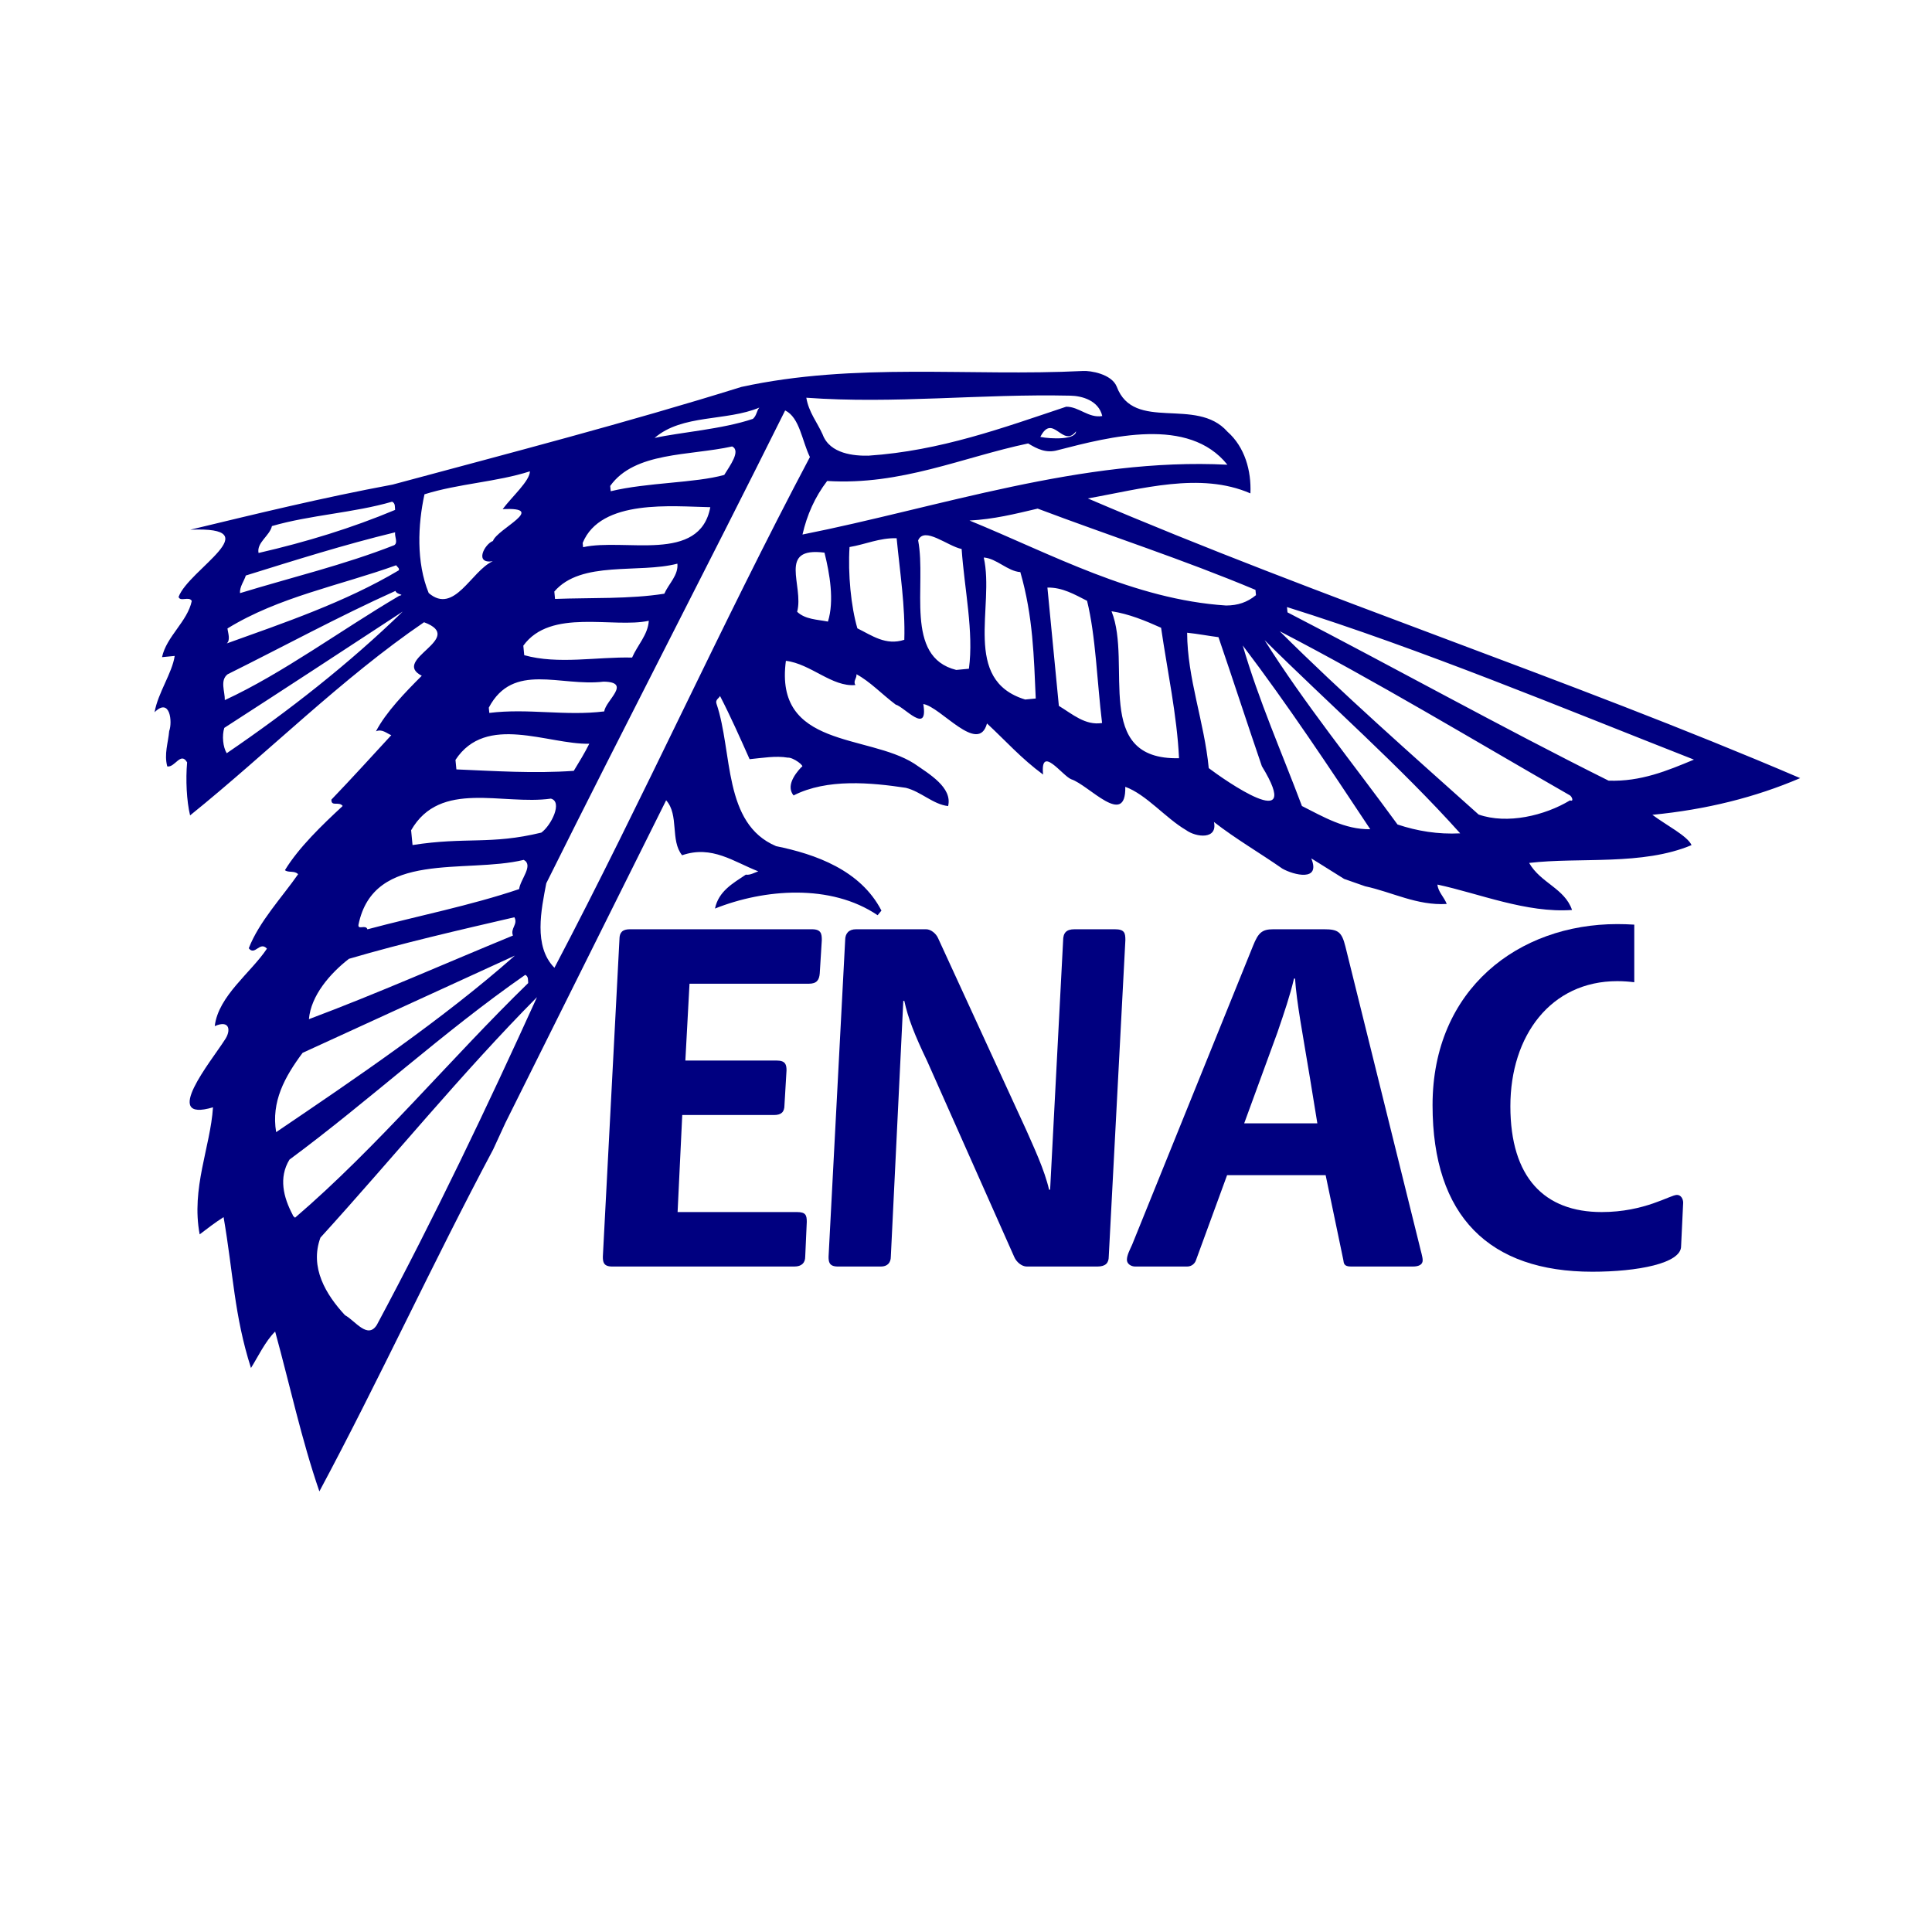
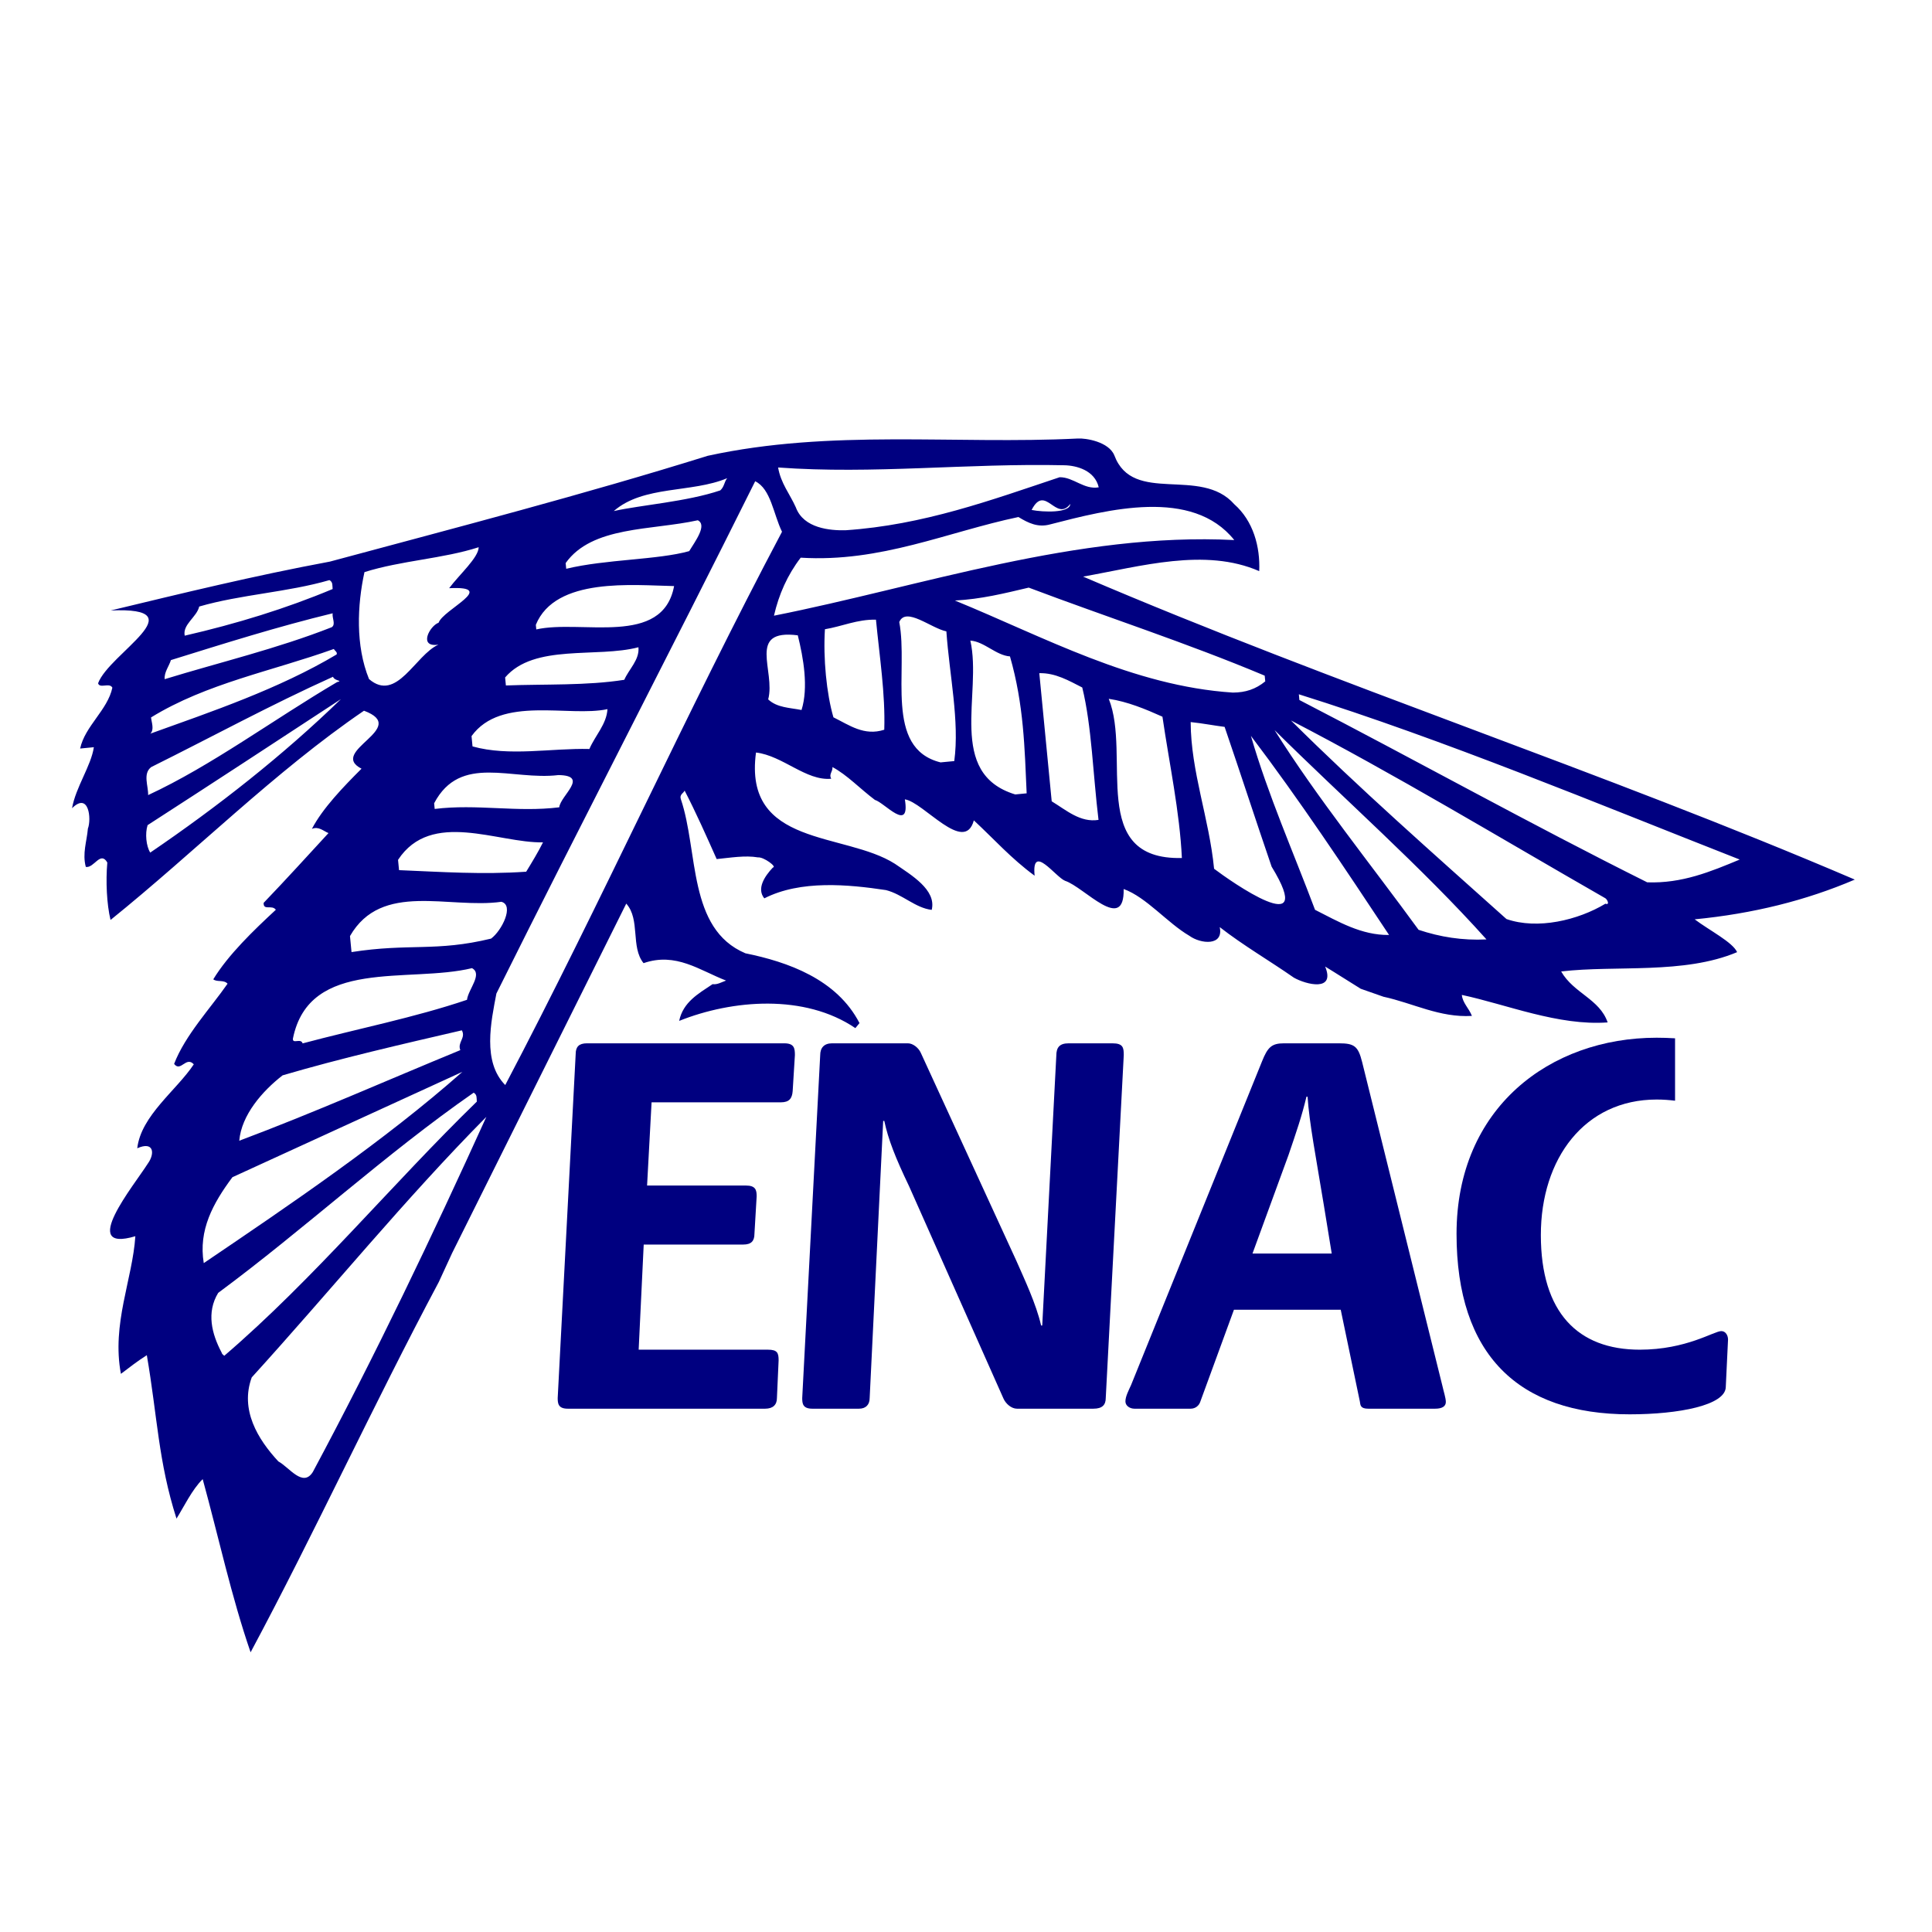
- <svg xmlns="http://www.w3.org/2000/svg" width="250" height="250" id="svg2858" version="1.0">
+ <svg xmlns="http://www.w3.org/2000/svg" width="112.5pt" height="112.5pt" id="svg2858" version="1.0">
  <defs id="defs2860">
    <clipPath clipPathUnits="userSpaceOnUse" id="clipPath93">
      <path d="M 250.598,114.536 L 604.929,114.536 L 604.929,270.441 L 250.598,270.441 L 250.598,114.536 z" id="path95" />
    </clipPath>
  </defs>
-   <g id="layer1" transform="translate(-107.0671,-350.5281)">
+   <g id="layer1" transform="translate(-77,-225) scale(0.65)">
    <g transform="matrix(1.25,0,0,-1.25,-206.1313,715.8276)" id="g89" style="fill:#000080;fill-opacity:1">
      <g id="g91" clip-path="url(#clipPath93)" style="fill:#000080;fill-opacity:1">
        <g id="g97" transform="translate(301.6057,173.2385)" style="fill:#000080;fill-opacity:1">
          <path d="M 0,0 C -6.258,-11.746 -11.815,-23.868 -17.985,-35.388 C -19.826,-30.05 -21.03,-24.43 -22.563,-18.84 C -23.572,-19.821 -24.398,-21.554 -25.066,-22.612 C -26.809,-17.153 -26.892,-12.857 -27.901,-6.996 C -28.732,-7.52 -29.553,-8.151 -30.377,-8.78 C -31.279,-4.013 -29.264,0.264 -28.998,4.372 C -34.467,2.742 -29.135,9.213 -27.796,11.329 C -27.114,12.277 -27.23,13.481 -28.816,12.776 C -28.457,15.898 -25.05,18.324 -23.413,20.798 C -24.154,21.609 -24.661,20.016 -25.294,20.837 C -24.234,23.587 -21.832,26.137 -20.186,28.502 C -20.558,28.908 -21.191,28.627 -21.551,28.921 C -20.123,31.267 -17.698,33.597 -15.572,35.567 C -15.954,36.083 -16.774,35.451 -16.739,36.227 C -14.635,38.416 -12.439,40.836 -10.542,42.895 C -11.003,43.072 -11.492,43.576 -12.128,43.294 C -11.102,45.268 -9.097,47.337 -7.386,49.047 C -10.638,50.721 -2.686,52.923 -7.15,54.587 C -15.639,48.803 -23.28,41.112 -31.369,34.592 C -31.733,36.102 -31.835,38.3 -31.677,40.081 C -32.339,41.229 -32.945,39.515 -33.732,39.662 C -34.077,40.951 -33.635,42.098 -33.533,43.321 C -33.18,44.239 -33.435,46.862 -35.047,45.271 C -34.69,47.292 -33.23,49.308 -32.962,51.1 C -33.397,51.058 -33.834,51.015 -34.274,50.973 C -33.818,53.114 -31.65,54.647 -31.194,56.788 C -31.466,57.312 -32.398,56.672 -32.559,57.208 C -31.512,60.066 -23.005,64.531 -31.355,64.165 C -24.454,65.823 -17.771,67.463 -10.402,68.837 C 1.751,72.108 13.912,75.267 25.696,78.945 C 37.472,81.516 49.313,80.013 61.064,80.597 C 61.809,80.644 64.013,80.302 64.552,78.986 C 66.334,74.225 72.792,77.978 76.013,74.317 C 77.822,72.725 78.501,70.253 78.395,67.926 C 73.213,70.185 67.097,68.381 61.566,67.403 C 85.736,57.051 111.137,48.802 135.307,38.45 C 130.645,36.455 125.582,35.193 120.006,34.652 C 121.437,33.578 123.638,32.468 124.061,31.516 C 118.972,29.37 112.484,30.285 107.248,29.671 C 108.443,27.579 110.923,27.048 111.689,24.802 C 106.979,24.459 102.036,26.517 97.756,27.43 C 97.83,26.663 98.428,26.169 98.72,25.424 C 95.65,25.239 93.086,26.648 90.268,27.256 L 88.096,28.017 C 84.695,30.14 85.633,29.568 84.695,30.14 C 85.702,27.698 82.875,28.419 81.708,29.078 C 79.342,30.727 76.888,32.144 74.62,33.91 C 75.02,32.073 72.789,32.298 71.722,33.078 C 69.617,34.308 67.614,36.764 65.442,37.549 C 65.527,33.251 61.672,37.736 59.85,38.331 C 58.934,38.684 56.627,41.992 56.933,38.821 C 54.677,40.478 53.067,42.309 51.126,44.109 C 50.232,40.822 46.326,45.85 44.533,46.118 C 45.069,42.861 42.576,45.82 41.671,46.064 C 40.241,47.14 39.012,48.455 37.615,49.202 C 37.658,48.765 37.242,48.505 37.502,48.088 C 35.098,47.856 32.876,50.289 30.309,50.593 C 29.087,41.538 38.764,43.025 43.584,39.959 C 45.121,38.895 47.574,37.476 47.1,35.556 C 45.537,35.735 44.308,37.051 42.723,37.447 C 39.141,37.985 34.573,38.428 31.103,36.657 C 30.354,37.577 31.122,38.756 31.923,39.604 C 32.36,39.647 31.051,40.624 30.506,40.57 C 29.272,40.784 27.861,40.538 26.551,40.41 C 25.562,42.632 24.574,44.855 23.489,46.954 C 23.401,46.725 22.975,46.574 23.125,46.147 C 24.825,41.125 23.773,33.743 29.296,31.407 C 33.346,30.583 38.029,28.94 40.199,24.738 C 40.102,24.617 39.904,24.378 39.805,24.257 C 34.964,27.541 28.066,26.985 22.968,24.948 C 23.344,26.747 24.811,27.554 26.16,28.457 C 26.607,28.391 27.023,28.651 27.449,28.801 C 24.928,29.772 22.662,31.538 19.565,30.465 C 18.314,32.002 19.273,34.631 17.912,36.155 C 12.368,25.027 6.822,13.9 1.277,2.772 L 0,0 z M 34.115,74.02 C 34.861,71.996 37.417,71.801 38.85,71.83 C 46.305,72.329 52.805,74.722 59.324,76.898 C 60.647,76.915 61.647,75.687 63.06,75.934 C 62.681,77.552 60.952,78.02 59.763,78.042 C 50.476,78.25 41.535,77.165 32.422,77.829 C 32.679,76.31 33.55,75.29 34.115,74.02 z M 16.717,73.664 C 19.307,74.245 23.691,74.557 26.897,75.641 C 27.301,76.01 27.261,76.447 27.556,76.807 C 24.164,75.375 19.565,76.144 16.717,73.664 z M 5.503,27.563 C 4.991,24.868 4.147,21.033 6.348,18.817 C 15.574,36.37 23.557,54.244 32.795,71.687 C 31.97,73.371 31.738,75.777 30.232,76.514 C 22.1,60.172 13.633,43.906 5.503,27.563 z M 12.12,68.695 C 12.143,68.477 12.151,68.368 12.175,68.149 C 15.948,69.064 20.919,68.993 23.927,69.837 C 24.497,70.775 25.672,72.322 24.747,72.785 C 20.317,71.805 14.646,72.249 12.12,68.695 z M -7.105,67.831 C -7.794,64.674 -7.969,60.795 -6.669,57.612 C -4.021,55.33 -2.257,59.913 -0.036,60.901 C -1.993,60.602 -0.871,62.696 -0.018,62.998 C 0.414,64.255 5.709,66.529 0.988,66.295 C 1.966,67.605 3.796,69.215 3.81,70.21 C 0.384,69.106 -3.571,68.943 -7.105,67.831 z M 56.647,73.77 C 57.771,73.548 60.318,73.462 60.342,74.347 C 58.97,72.558 57.945,76.323 56.647,73.77 z M -22.896,64.542 C -23.129,63.525 -24.498,62.84 -24.282,61.757 C -19.317,62.899 -14.603,64.348 -10.147,66.215 C -10.181,66.541 -10.103,66.878 -10.452,67.067 C -14.421,65.91 -18.924,65.696 -22.896,64.542 z M 34.58,69.211 C 33.306,67.543 32.492,65.698 32.026,63.667 C 46.098,66.461 61.044,71.657 76.012,70.894 C 71.997,75.915 63.925,73.812 58.434,72.396 C 57.253,72.062 56.325,72.524 55.386,73.096 C 48.576,71.664 42.237,68.736 34.58,69.211 z M 9.271,62.794 C 9.279,62.684 9.302,62.464 9.314,62.355 C 13.633,63.325 21.393,60.654 22.483,66.497 C 18.616,66.566 11.142,67.388 9.271,62.794 z M -25.601,59.424 C -25.768,58.857 -26.261,58.257 -26.196,57.601 C -20.947,59.212 -15.444,60.516 -10.237,62.564 C -9.822,62.825 -10.213,63.447 -10.144,63.896 C -15.426,62.615 -20.457,61.024 -25.601,59.424 z M -27.499,53.944 C -27.457,53.506 -27.164,52.764 -27.571,52.393 C -21.705,54.503 -15.294,56.668 -9.765,59.962 C -9.676,60.191 -9.906,60.278 -10.036,60.486 C -15.901,58.375 -22.188,57.215 -27.499,53.944 z M 49.317,65.116 C 57.82,61.637 66.327,56.941 75.877,56.319 C 77.09,56.326 78.052,56.64 78.972,57.391 C 78.952,57.609 78.941,57.718 78.919,57.938 C 71.445,61.076 63.813,63.539 56.371,66.35 C 53.998,65.79 51.842,65.251 49.317,65.116 z M 43.999,63.06 C 44.892,58.401 42.519,50.999 47.944,49.649 C 48.382,49.692 48.817,49.734 49.255,49.774 C 49.771,53.578 48.79,58.007 48.501,62.169 C 47.036,62.469 44.628,64.555 43.999,63.06 z M 36.896,62.372 C 36.721,59.596 37.049,56.21 37.708,53.956 C 39.214,53.218 40.642,52.143 42.566,52.77 C 42.677,56.202 42.11,59.787 41.773,63.285 C 40.002,63.333 38.524,62.64 36.896,62.372 z M 6.336,57.764 C 6.357,57.547 6.389,57.217 6.41,57 C 10.148,57.141 14.136,56.973 17.723,57.541 C 18.174,58.577 19.192,59.448 19.076,60.651 C 15.095,59.606 9.111,61.013 6.336,57.764 z M -27.483,49.201 C -28.303,48.572 -27.752,47.412 -27.776,46.525 C -21.755,49.314 -15.785,53.753 -9.729,57.317 C -9.084,57.488 -9.959,57.404 -10.111,57.83 C -16.031,55.164 -21.691,52.079 -27.483,49.201 z M 31.473,55.669 C 32.324,54.87 33.537,54.877 34.661,54.655 C 35.336,56.816 34.841,59.636 34.303,61.791 C 29.388,62.419 32.206,58.388 31.473,55.669 z M -27.576,41.029 C -21.156,45.4 -14.9,50.307 -9.352,55.696 C -15.475,51.685 -21.596,47.674 -27.828,43.652 C -28.083,42.855 -27.967,41.653 -27.576,41.029 z M 55.081,46.586 C 55.409,46.618 55.737,46.651 56.173,46.693 C 55.98,50.976 55.906,55.162 54.578,59.777 C 53.245,59.871 52.123,61.195 50.791,61.288 C 51.944,56.214 48.486,48.598 55.081,46.586 z M 3.127,52.16 C 3.158,51.831 3.189,51.505 3.221,51.176 C 6.736,50.192 10.739,51.02 14.388,50.93 C 14.928,52.198 16.035,53.296 16.116,54.738 C 12.443,53.942 5.949,56.073 3.127,52.16 z M 58.566,45.93 C 59.973,45.075 61.301,43.877 63.039,44.155 C 62.518,48.409 62.391,53.142 61.485,56.806 C 60.209,57.454 58.922,58.212 57.381,58.174 C 57.772,54.128 58.173,49.974 58.566,45.93 z M 64.017,55.724 C 66.196,50.308 61.978,40.301 71.005,40.512 C 70.8,44.907 69.799,49.554 69.148,54.015 C 67.532,54.741 65.808,55.456 64.017,55.724 z M 82.234,55.61 C 93.383,49.846 104.345,43.735 115.472,38.188 C 118.794,38.067 121.552,39.216 124.31,40.365 C 110.548,45.766 96.177,51.771 82.182,56.157 C 82.201,55.937 82.224,55.719 82.234,55.61 z M -0.394,45.2 C 3.639,45.699 7.473,44.855 11.508,45.357 C 11.62,46.471 14.413,48.396 11.429,48.437 C 6.958,47.896 2.071,50.513 -0.447,45.745 C -0.425,45.526 -0.415,45.418 -0.394,45.2 z M 74.082,39.485 C 75.631,38.311 84.035,32.393 79.58,39.686 C 78.042,44.171 76.624,48.558 75.089,53.042 C 74.084,53.167 72.959,53.388 71.845,53.501 C 71.863,48.758 73.617,44.296 74.082,39.485 z M 102.02,34.681 C 104.988,33.643 108.871,34.572 111.478,36.146 C 111.935,35.971 111.653,36.604 111.424,36.693 C 101.378,42.453 91.301,48.543 81.429,53.656 C 87.899,47.218 95.013,40.955 102.02,34.681 z M 93.624,33.65 C 95.676,32.965 97.805,32.619 100.112,32.733 C 93.927,39.637 86.453,46.198 79.863,52.733 C 83.908,46.283 89.044,39.938 93.624,33.65 z M 83.729,35.562 C 85.933,34.451 88.158,33.12 90.803,33.158 C 86.541,39.585 82.279,46.014 77.601,52.183 C 79.253,46.494 81.649,41.098 83.729,35.562 z M -3.896,40.336 C -3.864,40.009 -3.833,39.68 -3.801,39.353 C 0.187,39.188 4.186,38.912 8.35,39.204 C 8.923,40.142 9.493,41.077 9.955,42.008 C 5.66,41.921 -0.722,45.167 -3.896,40.336 z M -8.488,33.053 C -8.437,32.507 -8.384,31.959 -8.341,31.522 C -2.798,32.388 -0.288,31.528 4.995,32.811 C 6.026,33.571 7.225,36.005 5.979,36.328 C 0.971,35.623 -5.467,38.311 -8.488,33.053 z M -13.941,23.258 C -13.999,22.701 -13.176,23.332 -13.014,22.797 C -7.854,24.176 -2.33,25.262 2.692,26.962 C 2.816,27.967 4.219,29.425 3.171,29.987 C -2.865,28.521 -12.374,31.023 -13.941,23.258 z M -14.927,19.744 C -16.876,18.232 -18.861,15.943 -19.068,13.497 C -11.934,16.17 -4.952,19.273 2.054,22.154 C 1.759,22.9 2.602,23.313 2.201,24.046 C -3.519,22.72 -9.348,21.384 -14.927,19.744 z M -19.722,10.011 C -21.58,7.515 -22.986,4.952 -22.461,1.802 C -14.282,7.339 -5.166,13.514 2.254,20.079 C -5.034,16.727 -12.436,13.365 -19.722,10.011 z M -21.082,-1.042 C -22.225,-2.918 -21.698,-4.964 -20.753,-6.748 C -20.742,-6.856 -20.622,-6.957 -20.502,-7.054 C -11.943,0.283 -4.437,9.39 3.632,17.234 C 3.6,17.561 3.676,17.9 3.328,18.086 C -5.15,12.192 -12.844,5.05 -21.082,-1.042 z M -17.876,-9.119 C -19.011,-12.208 -17.306,-15.022 -15.334,-17.147 C -14.289,-17.708 -12.992,-19.679 -12.037,-18.154 C -6.055,-6.983 -0.641,4.354 4.543,15.778 C -3.197,7.966 -10.395,-0.893 -17.876,-9.119" style="fill:#000080;fill-opacity:1;fill-rule:nonzero;stroke:none" id="path99" />
        </g>
        <g id="g101" transform="translate(314.685,195.0231)" style="fill:#000080;fill-opacity:1">
          <path d="M 0,0 C 0,0.697 0.322,1.02 1.075,1.02 L 19.929,1.02 C 20.894,1.02 20.947,0.535 20.947,-0.11 L 20.734,-3.547 C 20.68,-4.243 20.412,-4.618 19.607,-4.618 L 7.252,-4.618 L 6.822,-12.57 L 16.274,-12.57 C 17.19,-12.57 17.294,-13 17.294,-13.59 L 17.081,-17.189 C 17.081,-17.889 16.759,-18.209 16.007,-18.209 L 6.5,-18.209 L 6.018,-28.255 L 18.37,-28.255 C 19.284,-28.255 19.391,-28.577 19.391,-29.275 L 19.23,-32.873 C 19.23,-33.519 18.854,-33.894 18.101,-33.894 L -0.752,-33.894 C -1.664,-33.894 -1.719,-33.411 -1.719,-32.873" style="fill:#000080;fill-opacity:1;fill-rule:nonzero;stroke:none" id="path103" />
        </g>
        <g id="g105" transform="translate(338.0499,194.9129)" style="fill:#000080;fill-opacity:1">
          <path d="M 0,0 C 0,0.701 0.376,1.13 1.13,1.13 L 8.381,1.13 C 8.863,1.13 9.402,0.701 9.616,0.214 L 18.748,-19.659 C 19.499,-21.379 20.627,-23.74 21.11,-25.833 L 21.217,-25.833 L 22.562,-0.051 C 22.562,0.754 22.885,1.13 23.743,1.13 L 27.93,1.13 C 28.954,1.13 29.007,0.701 29.007,0 L 27.286,-32.763 C 27.286,-33.409 26.967,-33.784 26.106,-33.784 L 18.802,-33.784 C 18.264,-33.784 17.726,-33.301 17.513,-32.815 L 8.487,-12.513 C 7.199,-9.829 6.499,-8.054 6.124,-6.285 L 6.018,-6.285 L 4.727,-32.763 C 4.727,-33.409 4.352,-33.784 3.708,-33.784 L -0.75,-33.784 C -1.664,-33.784 -1.718,-33.301 -1.718,-32.763" style="fill:#000080;fill-opacity:1;fill-rule:nonzero;stroke:none" id="path107" />
        </g>
        <g id="g109" transform="translate(382.7956,185.3551)" style="fill:#000080;fill-opacity:1">
          <path d="M 0,0 C 0.75,2.201 1.287,3.76 1.718,5.585 L 1.826,5.585 C 1.985,3.113 2.631,-0.216 3.382,-4.785 L 4.134,-9.401 L -3.438,-9.401 L 0,0 z M -15.042,-21.971 C -15.257,-22.453 -15.58,-23.044 -15.58,-23.528 C -15.58,-23.957 -15.147,-24.226 -14.719,-24.226 L -9.348,-24.226 C -8.863,-24.226 -8.542,-23.904 -8.434,-23.581 L -5.21,-14.771 L 4.994,-14.771 L 6.82,-23.528 C 6.876,-23.904 6.876,-24.226 7.626,-24.226 L 14.02,-24.226 C 14.664,-24.226 15.038,-24.013 15.038,-23.581 C 15.038,-23.205 14.823,-22.565 14.718,-22.077 L 7.036,8.913 C 6.659,10.417 6.284,10.688 4.832,10.688 L -0.431,10.688 C -1.611,10.688 -1.987,10.311 -2.525,8.968" style="fill:#000080;fill-opacity:1;fill-rule:nonzero;stroke:none" id="path111" />
        </g>
        <g id="g113" transform="translate(417.9776,196.5776)" style="fill:#000080;fill-opacity:1">
          <path d="M 0,0 C -10.206,0 -19.121,-6.712 -19.121,-18.743 C -19.121,-30.291 -13.215,-35.987 -2.578,-35.987 C 2.094,-35.987 6.607,-35.126 6.607,-33.355 L 6.822,-28.841 C 6.822,-28.467 6.607,-28.034 6.178,-28.034 C 5.477,-28.034 2.846,-29.81 -1.613,-29.81 C -7.52,-29.81 -11.065,-26.265 -11.065,-18.853 C -11.065,-11.545 -6.878,-5.906 0,-5.906 C 0.645,-5.906 1.218,-5.953 1.76,-6.019 L 1.76,-0.056 C 1.157,-0.019 0.561,0 0,0" style="fill:#000080;fill-opacity:1;fill-rule:nonzero;stroke:none" id="path115" />
        </g>
      </g>
    </g>
  </g>
</svg>
